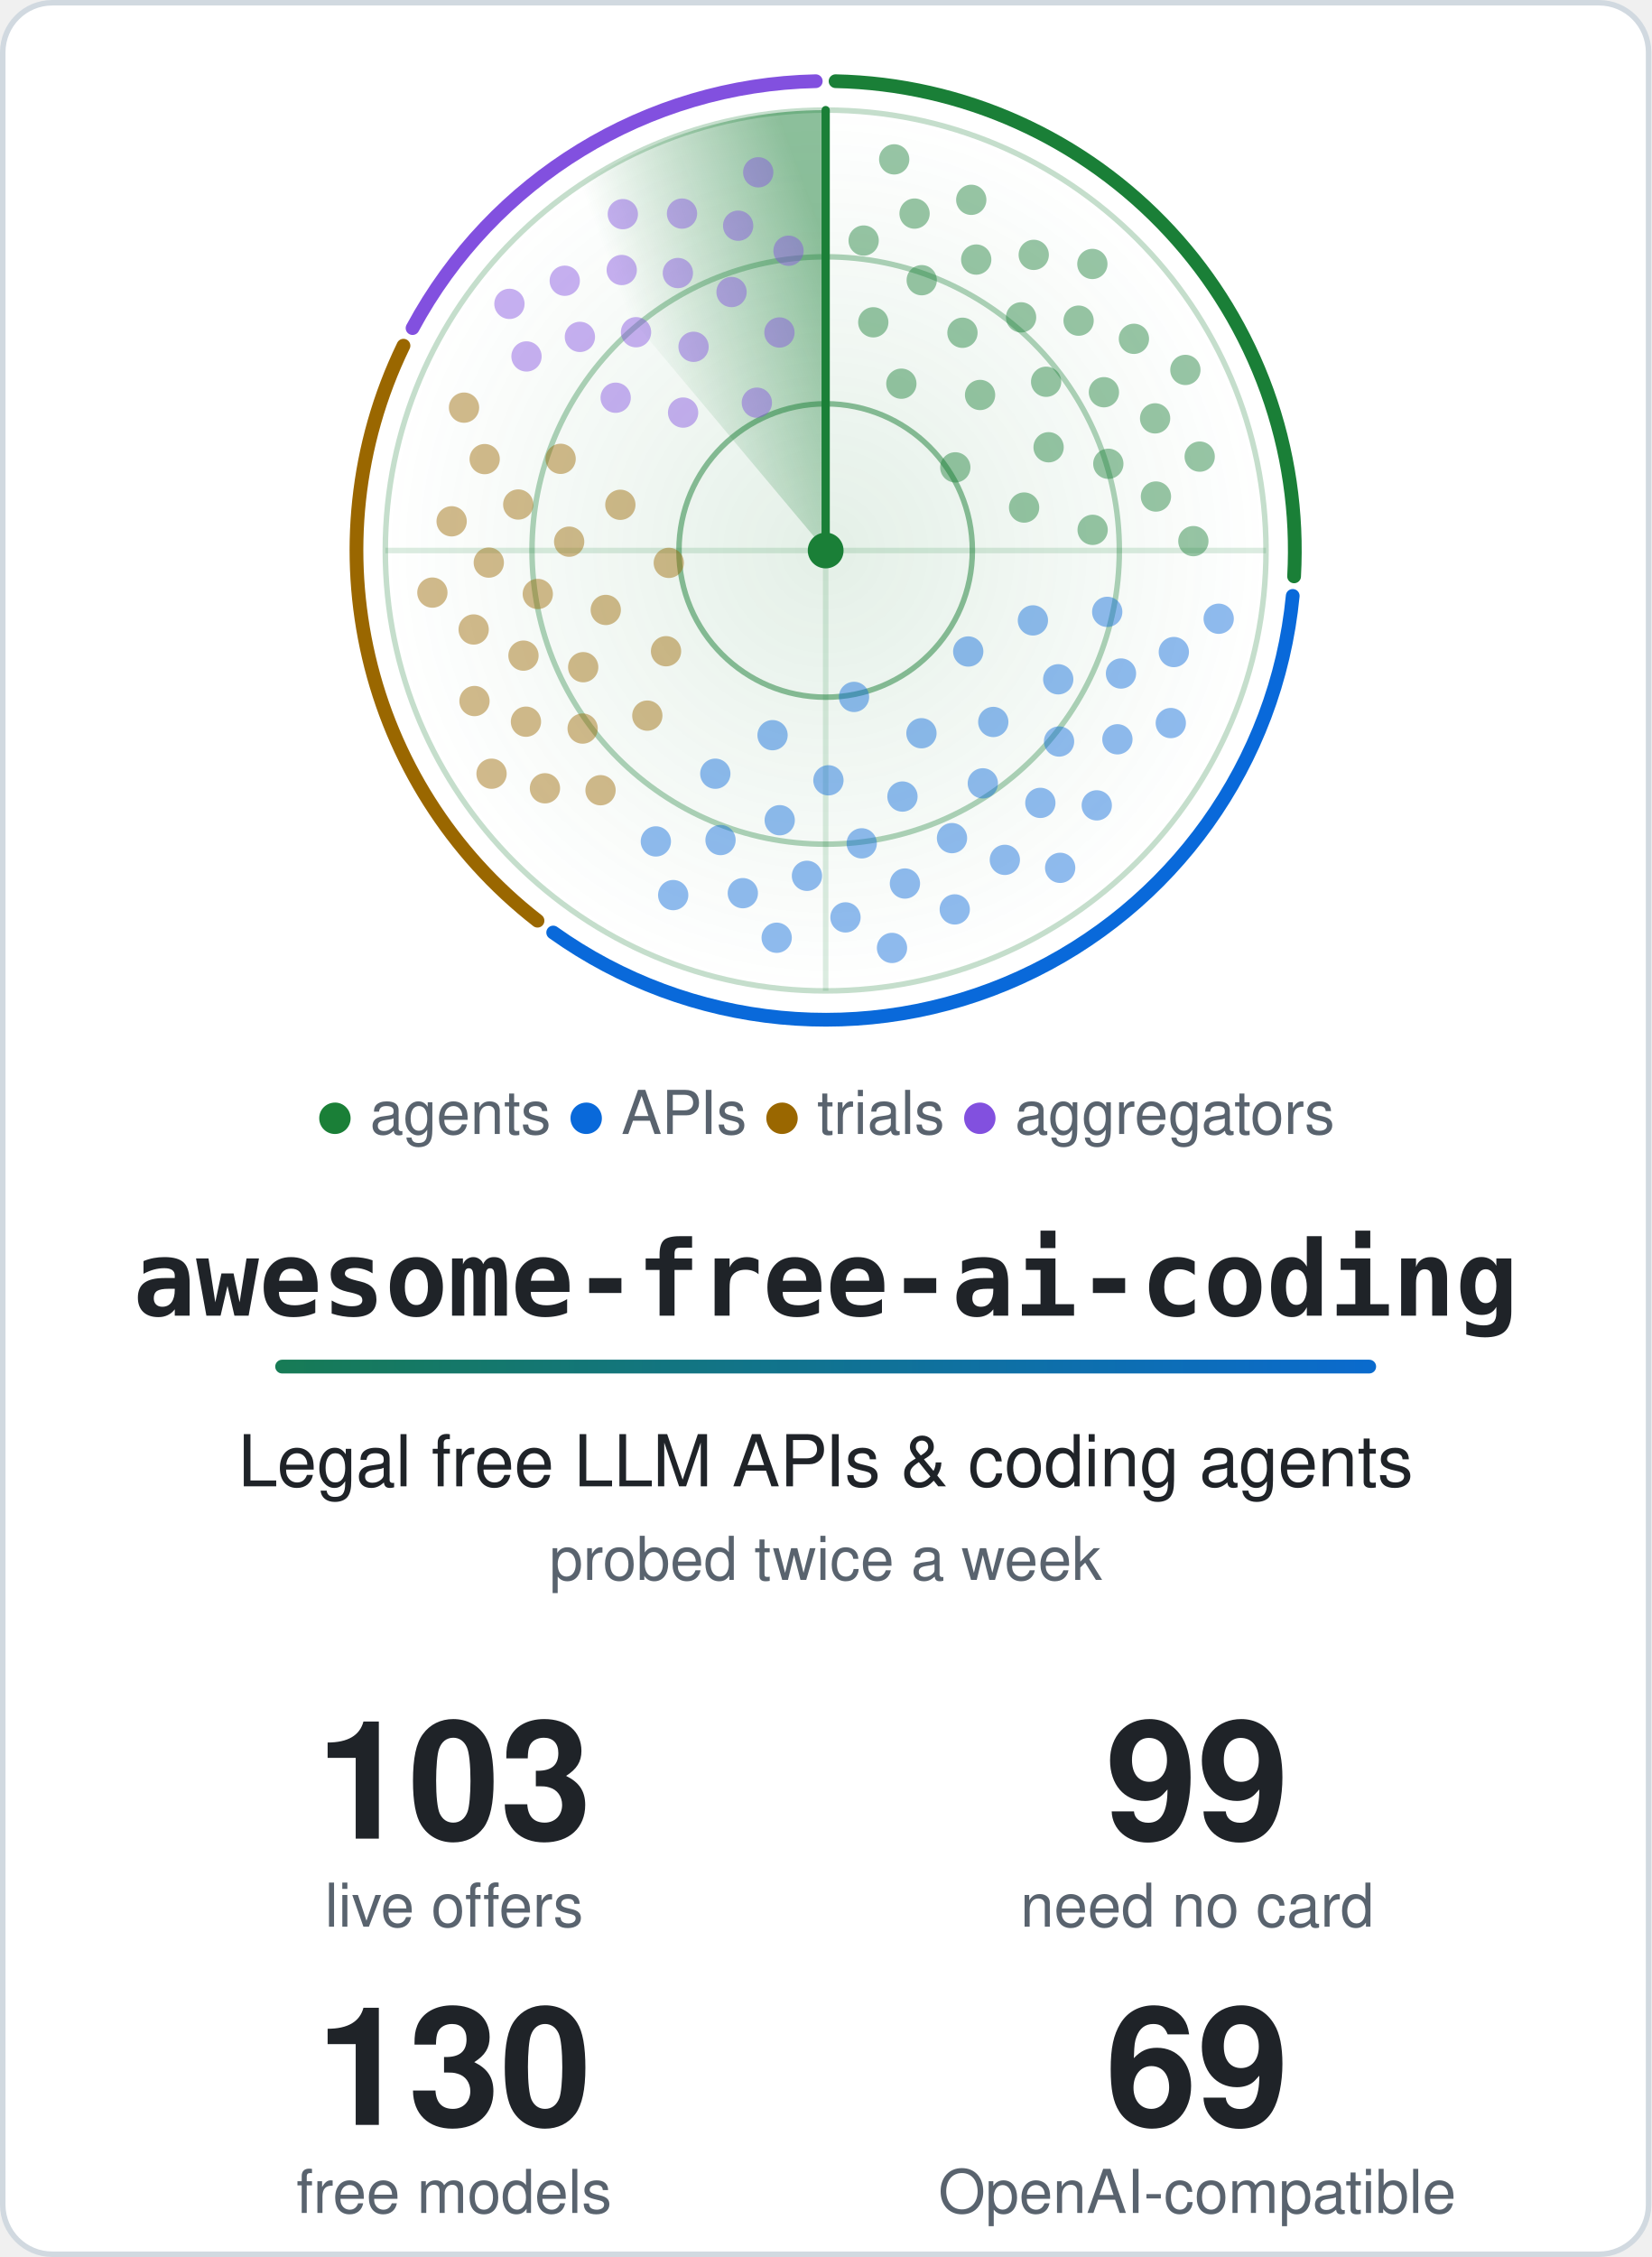
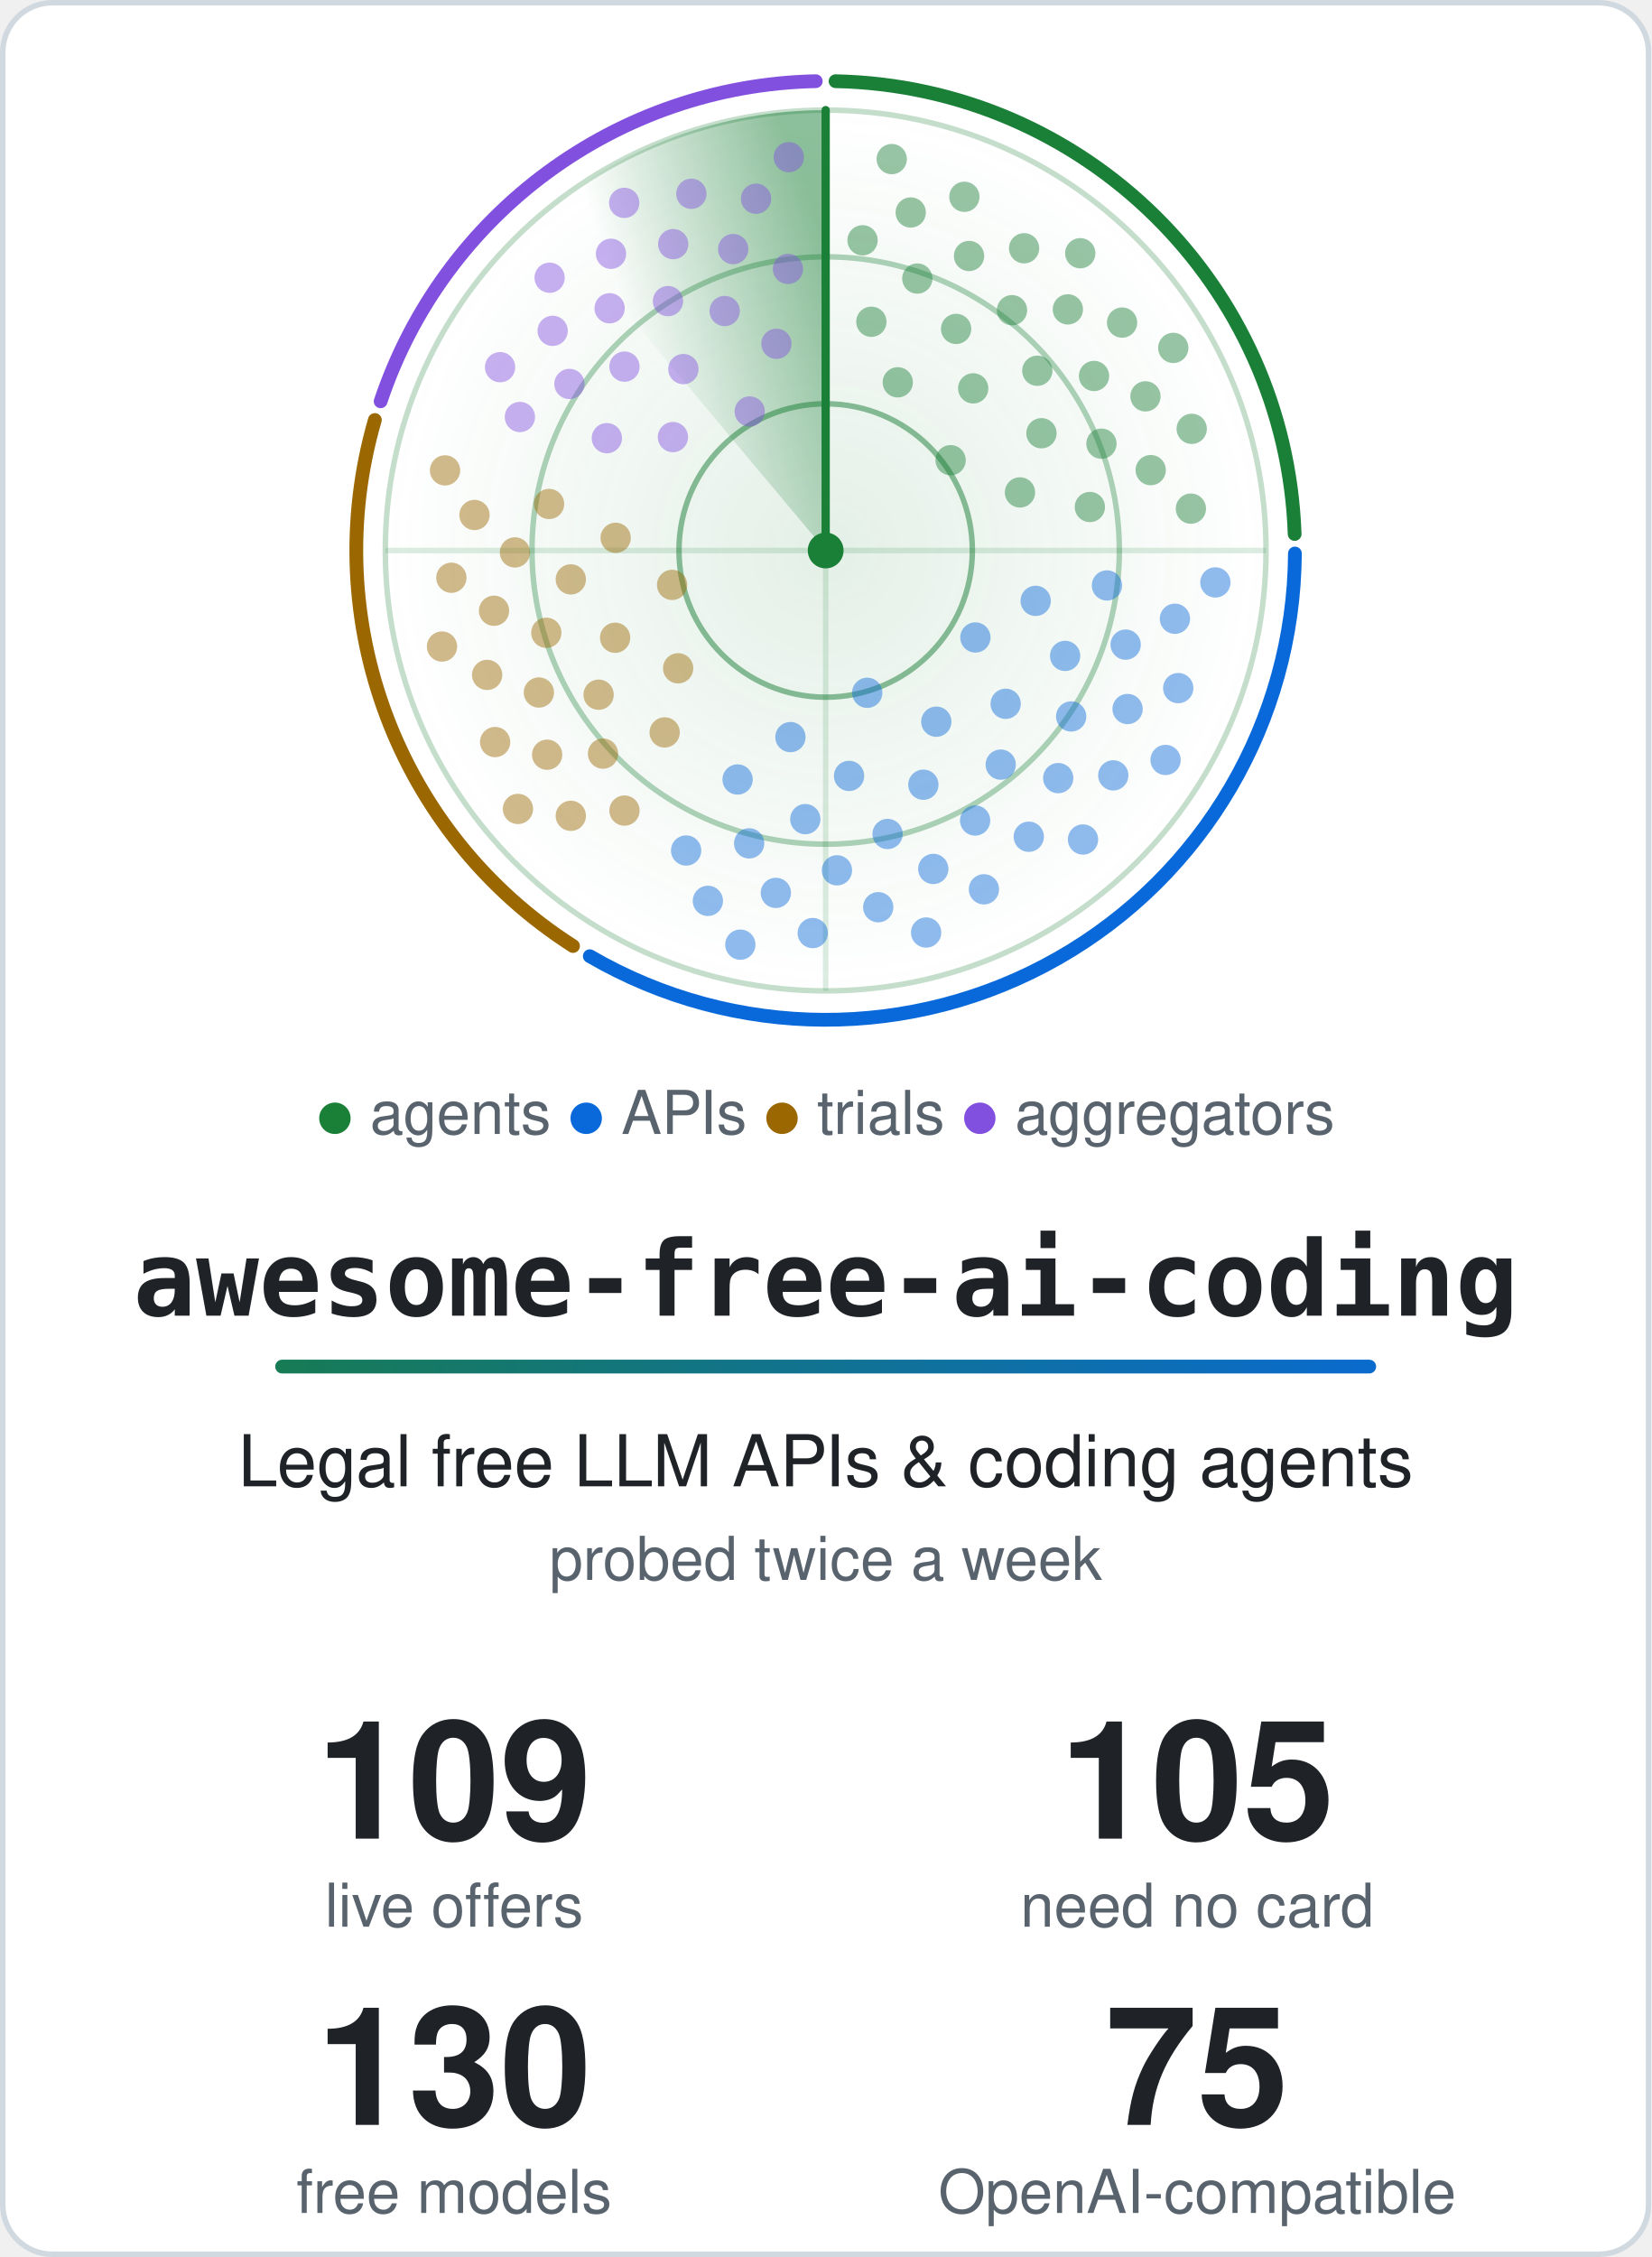
<svg xmlns="http://www.w3.org/2000/svg" width="600" height="820" viewBox="0 0 600 820" role="img" aria-labelledby="title">
  <style>.card{fill:#ffffff;stroke:#d1d9e0}.t{fill:#1f2328}.m{fill:#59636e}.ring{stroke:#1a7f37}.hub{fill:#1a7f37}.beam{stroke:#1a7f37}.s0,.s1,.g0,.g1{stop-color:#1a7f37}.a0{stop-color:#1a7f37}.a1{stop-color:#0969da}.dot.agents,.key.agents{fill:#1a7f37}.rim.agents{stroke:#1a7f37}.dot.apis,.key.apis{fill:#0969da}.rim.apis{stroke:#0969da}.dot.trials,.key.trials{fill:#9a6700}.rim.trials{stroke:#9a6700}.dot.aggregators,.key.aggregators{fill:#8250df}.rim.aggregators{stroke:#8250df}@media (prefers-color-scheme: dark) {.card{fill:#0d1117;stroke:#3d444d}.t{fill:#f0f6fc}.m{fill:#9198a1}.ring{stroke:#3fb950}.hub{fill:#3fb950}.beam{stroke:#3fb950}.s0,.s1,.g0,.g1{stop-color:#3fb950}.a0{stop-color:#3fb950}.a1{stop-color:#4493f8}.dot.agents,.key.agents{fill:#3fb950}.rim.agents{stroke:#3fb950}.dot.apis,.key.apis{fill:#4493f8}.rim.apis{stroke:#4493f8}.dot.trials,.key.trials{fill:#d29922}.rim.trials{stroke:#d29922}.dot.aggregators,.key.aggregators{fill:#ab7df8}.rim.aggregators{stroke:#ab7df8}}.rim{fill:none}.s0{stop-opacity:.5}.s1,.g1{stop-opacity:0}.g0{stop-opacity:.12}.dot{opacity:.45;animation:ping 6s linear infinite}@keyframes ping{0%,4%{opacity:1}55%,100%{opacity:.45}}.turning{animation:turn 6s linear infinite}@keyframes turn{to{transform:rotate(360deg)}}@media (prefers-reduced-motion: reduce) {.dot { animation: none; opacity: 1 } .turning { animation: none }}</style>
  <defs>
    <linearGradient id="accent" gradientUnits="userSpaceOnUse" x1="0" y1="0" x2="540" y2="0">
      <stop class="a0" offset="0" />
      <stop class="a1" offset="1" />
    </linearGradient>
  </defs>
  <rect class="card" x="1" y="1" width="598" height="818" rx="18" stroke-width="2" />
  <defs>
    <radialGradient id="glow">
      <stop class="g0" offset="0" />
      <stop class="g1" offset="1" />
    </radialGradient>
  </defs>
  <circle cx="300.0" cy="200.0" r="160.0" fill="url(#glow)" />
  <circle class="ring" cx="300.0" cy="200.0" r="53.3" fill="none" stroke-width="2" stroke-opacity=".5" />
  <circle class="ring" cx="300.0" cy="200.0" r="106.7" fill="none" stroke-width="2" stroke-opacity=".35" />
  <circle class="ring" cx="300.0" cy="200.0" r="160.0" fill="none" stroke-width="2" stroke-opacity=".25" />
  <path class="ring" d="M140.0 200.0H460.0M300.0 40.0V360.0" stroke-width="2" stroke-opacity=".15" />
-   <path class="rim agents" d="M303.6 29.5A170.5 170.5 0 0 1 470.2 209.4" stroke-width="5" stroke-linecap="round" />
-   <path class="rim apis" d="M469.7 216.5A170.5 170.5 0 0 1 201.0 338.8" stroke-width="5" stroke-linecap="round" />
-   <path class="rim trials" d="M195.3 334.5A170.5 170.5 0 0 1 146.6 125.6" stroke-width="5" stroke-linecap="round" />
-   <path class="rim aggregators" d="M149.9 119.2A170.5 170.5 0 0 1 296.4 29.5" stroke-width="5" stroke-linecap="round" />
+   <path class="rim agents" d="M303.6 29.5A170.5 170.5 0 0 1 470.4 194.0" stroke-width="5" stroke-linecap="round" />
+   <path class="rim apis" d="M470.5 201.1A170.5 170.5 0 0 1 214.3 347.4" stroke-width="5" stroke-linecap="round" />
+   <path class="rim trials" d="M208.2 343.7A170.5 170.5 0 0 1 136.2 152.6" stroke-width="5" stroke-linecap="round" />
+   <path class="rim aggregators" d="M138.3 145.8A170.5 170.5 0 0 1 296.4 29.5" stroke-width="5" stroke-linecap="round" />
  <defs>
    <linearGradient id="sweep" gradientUnits="userSpaceOnUse" x1="300.0" y1="88.0" x2="228.0" y2="114.2">
      <stop class="s0" offset="0" />
      <stop class="s1" offset="1" />
    </linearGradient>
  </defs>
  <g class="turning" style="transform-origin:300.0px 200.0px">
    <path fill="url(#sweep)" d="M300.0 200.0L197.2 77.4A160.0 160.0 0 0 1 300.0 40.0Z" />
    <line class="beam" x1="300.0" y1="200.0" x2="300.0" y2="40.0" stroke-width="3" stroke-linecap="round" />
  </g>
-   <circle class="dot agents" cx="347.1" cy="169.8" r="5.5" style="animation-delay:0.96s" />
-   <circle class="dot agents" cx="327.5" cy="139.4" r="5.5" style="animation-delay:0.41s" />
-   <circle class="dot agents" cx="372.1" cy="184.4" r="5.5" style="animation-delay:1.30s" />
-   <circle class="dot agents" cx="356.1" cy="143.5" r="5.5" style="animation-delay:0.75s" />
-   <circle class="dot agents" cx="317.3" cy="117.1" r="5.5" style="animation-delay:0.20s" />
-   <circle class="dot agents" cx="381.0" cy="162.5" r="5.5" style="animation-delay:1.09s" />
-   <circle class="dot agents" cx="349.7" cy="120.9" r="5.5" style="animation-delay:0.54s" />
-   <circle class="dot agents" cx="397.0" cy="192.5" r="5.5" style="animation-delay:1.43s" />
-   <circle class="dot agents" cx="380.1" cy="138.7" r="5.5" style="animation-delay:0.88s" />
-   <circle class="dot agents" cx="334.9" cy="101.8" r="5.5" style="animation-delay:0.33s" />
-   <circle class="dot agents" cx="402.7" cy="168.5" r="5.5" style="animation-delay:1.22s" />
-   <circle class="dot agents" cx="371.0" cy="115.3" r="5.5" style="animation-delay:0.67s" />
-   <circle class="dot agents" cx="313.8" cy="87.4" r="5.5" style="animation-delay:0.12s" />
-   <circle class="dot agents" cx="401.1" cy="142.5" r="5.5" style="animation-delay:1.01s" />
-   <circle class="dot agents" cx="354.7" cy="94.3" r="5.5" style="animation-delay:0.46s" />
-   <circle class="dot agents" cx="420.0" cy="180.4" r="5.5" style="animation-delay:1.35s" />
-   <circle class="dot agents" cx="391.9" cy="116.5" r="5.5" style="animation-delay:0.80s" />
-   <circle class="dot agents" cx="332.3" cy="77.6" r="5.5" style="animation-delay:0.25s" />
-   <circle class="dot agents" cx="419.7" cy="152.0" r="5.5" style="animation-delay:1.14s" />
-   <circle class="dot agents" cx="375.6" cy="92.6" r="5.5" style="animation-delay:0.59s" />
-   <circle class="dot agents" cx="433.6" cy="196.6" r="5.5" style="animation-delay:1.48s" />
-   <circle class="dot agents" cx="412.0" cy="123.1" r="5.5" style="animation-delay:0.93s" />
-   <circle class="dot agents" cx="352.9" cy="72.6" r="5.5" style="animation-delay:0.38s" />
-   <circle class="dot agents" cx="435.9" cy="165.9" r="5.5" style="animation-delay:1.27s" />
-   <circle class="dot agents" cx="396.9" cy="95.9" r="5.5" style="animation-delay:0.72s" />
-   <circle class="dot agents" cx="324.9" cy="57.9" r="5.5" style="animation-delay:0.17s" />
-   <circle class="dot agents" cx="430.7" cy="134.4" r="5.5" style="animation-delay:1.06s" />
-   <circle class="dot apis" cx="310.3" cy="253.2" r="5.5" style="animation-delay:2.82s" />
-   <circle class="dot apis" cx="351.8" cy="236.7" r="5.5" style="animation-delay:2.09s" />
-   <circle class="dot apis" cx="280.7" cy="267.1" r="5.5" style="animation-delay:3.27s" />
-   <circle class="dot apis" cx="334.8" cy="266.4" r="5.5" style="animation-delay:2.54s" />
-   <circle class="dot apis" cx="375.3" cy="225.4" r="5.5" style="animation-delay:1.81s" />
-   <circle class="dot apis" cx="301.0" cy="283.5" r="5.5" style="animation-delay:2.99s" />
-   <circle class="dot apis" cx="360.9" cy="262.3" r="5.5" style="animation-delay:2.26s" />
-   <circle class="dot apis" cx="259.9" cy="281.1" r="5.5" style="animation-delay:3.44s" />
-   <circle class="dot apis" cx="327.9" cy="289.4" r="5.5" style="animation-delay:2.71s" />
-   <circle class="dot apis" cx="384.5" cy="246.8" r="5.5" style="animation-delay:1.98s" />
-   <circle class="dot apis" cx="283.3" cy="298.0" r="5.5" style="animation-delay:3.16s" />
-   <circle class="dot apis" cx="357.1" cy="284.6" r="5.5" style="animation-delay:2.43s" />
-   <circle class="dot apis" cx="402.3" cy="222.3" r="5.5" style="animation-delay:1.71s" />
-   <circle class="dot apis" cx="313.1" cy="306.4" r="5.5" style="animation-delay:2.88s" />
-   <circle class="dot apis" cx="384.8" cy="269.4" r="5.5" style="animation-delay:2.15s" />
-   <circle class="dot apis" cx="261.8" cy="305.2" r="5.5" style="animation-delay:3.33s" />
-   <circle class="dot apis" cx="345.9" cy="304.5" r="5.5" style="animation-delay:2.60s" />
-   <circle class="dot apis" cx="407.3" cy="244.7" r="5.5" style="animation-delay:1.88s" />
-   <circle class="dot apis" cx="293.2" cy="318.2" r="5.5" style="animation-delay:3.05s" />
-   <circle class="dot apis" cx="378.0" cy="291.7" r="5.5" style="animation-delay:2.33s" />
-   <circle class="dot apis" cx="238.3" cy="305.7" r="5.5" style="animation-delay:3.50s" />
-   <circle class="dot apis" cx="328.8" cy="321.0" r="5.5" style="animation-delay:2.78s" />
-   <circle class="dot apis" cx="406.0" cy="268.6" r="5.5" style="animation-delay:2.05s" />
-   <circle class="dot apis" cx="269.9" cy="324.5" r="5.5" style="animation-delay:3.23s" />
-   <circle class="dot apis" cx="365.1" cy="312.4" r="5.5" style="animation-delay:2.50s" />
-   <circle class="dot apis" cx="426.5" cy="236.9" r="5.5" style="animation-delay:1.77s" />
-   <circle class="dot apis" cx="307.2" cy="333.3" r="5.5" style="animation-delay:2.95s" />
-   <circle class="dot apis" cx="398.5" cy="292.6" r="5.5" style="animation-delay:2.22s" />
-   <circle class="dot apis" cx="244.6" cy="325.2" r="5.5" style="animation-delay:3.40s" />
-   <circle class="dot apis" cx="346.9" cy="330.4" r="5.5" style="animation-delay:2.67s" />
-   <circle class="dot apis" cx="425.4" cy="262.7" r="5.5" style="animation-delay:1.94s" />
-   <circle class="dot apis" cx="282.2" cy="340.7" r="5.5" style="animation-delay:3.12s" />
-   <circle class="dot apis" cx="385.2" cy="315.3" r="5.5" style="animation-delay:2.39s" />
-   <circle class="dot apis" cx="442.8" cy="224.8" r="5.5" style="animation-delay:1.66s" />
-   <circle class="dot apis" cx="324.1" cy="344.4" r="5.5" style="animation-delay:2.84s" />
-   <circle class="dot trials" cx="243.0" cy="204.5" r="5.5" style="animation-delay:4.42s" />
-   <circle class="dot trials" cx="242.0" cy="236.6" r="5.5" style="animation-delay:3.96s" />
-   <circle class="dot trials" cx="225.4" cy="183.4" r="5.5" style="animation-delay:4.71s" />
-   <circle class="dot trials" cx="220.1" cy="221.6" r="5.5" style="animation-delay:4.25s" />
-   <circle class="dot trials" cx="235.2" cy="260.0" r="5.5" style="animation-delay:3.79s" />
-   <circle class="dot trials" cx="206.8" cy="196.8" r="5.5" style="animation-delay:4.53s" />
-   <circle class="dot trials" cx="211.9" cy="242.4" r="5.5" style="animation-delay:4.07s" />
-   <circle class="dot trials" cx="203.7" cy="166.7" r="5.5" style="animation-delay:4.82s" />
-   <circle class="dot trials" cx="195.4" cy="215.8" r="5.5" style="animation-delay:4.36s" />
-   <circle class="dot trials" cx="211.7" cy="264.7" r="5.5" style="animation-delay:3.90s" />
-   <circle class="dot trials" cx="188.3" cy="183.3" r="5.5" style="animation-delay:4.64s" />
-   <circle class="dot trials" cx="190.2" cy="238.2" r="5.5" style="animation-delay:4.18s" />
-   <circle class="dot trials" cx="218.2" cy="287.1" r="5.5" style="animation-delay:3.72s" />
-   <circle class="dot trials" cx="177.6" cy="204.4" r="5.5" style="animation-delay:4.47s" />
-   <circle class="dot trials" cx="191.1" cy="262.2" r="5.5" style="animation-delay:4.00s" />
-   <circle class="dot trials" cx="176.1" cy="166.8" r="5.5" style="animation-delay:4.75s" />
-   <circle class="dot trials" cx="172.1" cy="228.7" r="5.5" style="animation-delay:4.29s" />
-   <circle class="dot trials" cx="198.0" cy="286.4" r="5.5" style="animation-delay:3.83s" />
-   <circle class="dot trials" cx="164.1" cy="189.4" r="5.5" style="animation-delay:4.57s" />
-   <circle class="dot trials" cx="172.4" cy="254.7" r="5.5" style="animation-delay:4.11s" />
-   <circle class="dot trials" cx="168.6" cy="148.1" r="5.5" style="animation-delay:4.86s" />
-   <circle class="dot trials" cx="157.1" cy="215.3" r="5.5" style="animation-delay:4.40s" />
-   <circle class="dot trials" cx="178.6" cy="281.1" r="5.5" style="animation-delay:3.94s" />
-   <circle class="dot aggregators" cx="275.0" cy="146.3" r="5.5" style="animation-delay:5.58s" />
-   <circle class="dot aggregators" cx="248.2" cy="149.9" r="5.5" style="animation-delay:5.23s" />
-   <circle class="dot aggregators" cx="283.2" cy="120.8" r="5.5" style="animation-delay:5.80s" />
-   <circle class="dot aggregators" cx="252.0" cy="126.0" r="5.5" style="animation-delay:5.45s" />
-   <circle class="dot aggregators" cx="223.7" cy="144.5" r="5.5" style="animation-delay:5.10s" />
-   <circle class="dot aggregators" cx="265.8" cy="106.1" r="5.5" style="animation-delay:5.67s" />
-   <circle class="dot aggregators" cx="231.1" cy="120.7" r="5.5" style="animation-delay:5.32s" />
-   <circle class="dot aggregators" cx="286.5" cy="91.1" r="5.5" style="animation-delay:5.88s" />
-   <circle class="dot aggregators" cx="246.3" cy="99.2" r="5.5" style="animation-delay:5.53s" />
-   <circle class="dot aggregators" cx="210.7" cy="122.4" r="5.5" style="animation-delay:5.18s" />
-   <circle class="dot aggregators" cx="268.2" cy="82.0" r="5.5" style="animation-delay:5.75s" />
-   <circle class="dot aggregators" cx="225.9" cy="98.1" r="5.5" style="animation-delay:5.40s" />
-   <circle class="dot aggregators" cx="191.3" cy="129.5" r="5.5" style="animation-delay:5.05s" />
-   <circle class="dot aggregators" cx="247.8" cy="77.6" r="5.5" style="animation-delay:5.62s" />
-   <circle class="dot aggregators" cx="205.2" cy="102.0" r="5.5" style="animation-delay:5.27s" />
-   <circle class="dot aggregators" cx="275.5" cy="62.6" r="5.5" style="animation-delay:5.83s" />
-   <circle class="dot aggregators" cx="226.3" cy="77.8" r="5.5" style="animation-delay:5.48s" />
-   <circle class="dot aggregators" cx="185.1" cy="110.4" r="5.5" style="animation-delay:5.13s" />
+   <circle class="dot agents" cx="345.4" cy="167.2" r="5.5" style="animation-delay:0.90s" />
+   <circle class="dot agents" cx="326.2" cy="138.9" r="5.5" style="animation-delay:0.39s" />
+   <circle class="dot agents" cx="370.6" cy="178.9" r="5.5" style="animation-delay:1.22s" />
+   <circle class="dot agents" cx="353.6" cy="141.1" r="5.5" style="animation-delay:0.71s" />
+   <circle class="dot agents" cx="316.6" cy="116.9" r="5.5" style="animation-delay:0.19s" />
+   <circle class="dot agents" cx="378.4" cy="157.4" r="5.5" style="animation-delay:1.02s" />
+   <circle class="dot agents" cx="347.4" cy="119.5" r="5.5" style="animation-delay:0.51s" />
+   <circle class="dot agents" cx="396.0" cy="184.2" r="5.5" style="animation-delay:1.34s" />
+   <circle class="dot agents" cx="376.9" cy="134.7" r="5.5" style="animation-delay:0.83s" />
+   <circle class="dot agents" cx="333.3" cy="101.2" r="5.5" style="animation-delay:0.31s" />
+   <circle class="dot agents" cx="400.2" cy="161.2" r="5.5" style="animation-delay:1.15s" />
+   <circle class="dot agents" cx="367.7" cy="112.7" r="5.5" style="animation-delay:0.63s" />
+   <circle class="dot agents" cx="313.4" cy="87.3" r="5.5" style="animation-delay:0.11s" />
+   <circle class="dot agents" cx="397.5" cy="136.6" r="5.5" style="animation-delay:0.95s" />
+   <circle class="dot agents" cx="352.1" cy="93.0" r="5.5" style="animation-delay:0.43s" />
+   <circle class="dot agents" cx="418.1" cy="170.8" r="5.5" style="animation-delay:1.27s" />
+   <circle class="dot agents" cx="388.0" cy="112.4" r="5.5" style="animation-delay:0.75s" />
+   <circle class="dot agents" cx="330.9" cy="77.2" r="5.5" style="animation-delay:0.24s" />
+   <circle class="dot agents" cx="416.2" cy="144.0" r="5.5" style="animation-delay:1.07s" />
+   <circle class="dot agents" cx="372.1" cy="90.2" r="5.5" style="animation-delay:0.55s" />
+   <circle class="dot agents" cx="432.7" cy="184.8" r="5.5" style="animation-delay:1.39s" />
+   <circle class="dot agents" cx="407.7" cy="117.2" r="5.5" style="animation-delay:0.87s" />
+   <circle class="dot agents" cx="350.4" cy="71.5" r="5.5" style="animation-delay:0.36s" />
+   <circle class="dot agents" cx="433.0" cy="155.8" r="5.5" style="animation-delay:1.19s" />
+   <circle class="dot agents" cx="392.5" cy="92.0" r="5.5" style="animation-delay:0.68s" />
+   <circle class="dot agents" cx="324.0" cy="57.8" r="5.5" style="animation-delay:0.16s" />
+   <circle class="dot agents" cx="426.3" cy="126.4" r="5.5" style="animation-delay:1.00s" />
+   <circle class="dot apis" cx="315.1" cy="251.7" r="5.5" style="animation-delay:2.73s" />
+   <circle class="dot apis" cx="354.4" cy="231.6" r="5.5" style="animation-delay:2.00s" />
+   <circle class="dot apis" cx="287.2" cy="267.8" r="5.5" style="animation-delay:3.18s" />
+   <circle class="dot apis" cx="340.2" cy="262.2" r="5.5" style="animation-delay:2.45s" />
+   <circle class="dot apis" cx="376.3" cy="218.3" r="5.5" style="animation-delay:1.72s" />
+   <circle class="dot apis" cx="308.5" cy="281.9" r="5.5" style="animation-delay:2.90s" />
+   <circle class="dot apis" cx="365.4" cy="255.7" r="5.5" style="animation-delay:2.17s" />
+   <circle class="dot apis" cx="268.0" cy="283.2" r="5.5" style="animation-delay:3.35s" />
+   <circle class="dot apis" cx="335.5" cy="285.1" r="5.5" style="animation-delay:2.62s" />
+   <circle class="dot apis" cx="387.0" cy="238.3" r="5.5" style="animation-delay:1.90s" />
+   <circle class="dot apis" cx="292.6" cy="297.6" r="5.5" style="animation-delay:3.07s" />
+   <circle class="dot apis" cx="363.6" cy="277.8" r="5.5" style="animation-delay:2.35s" />
+   <circle class="dot apis" cx="402.2" cy="212.7" r="5.5" style="animation-delay:1.62s" />
+   <circle class="dot apis" cx="322.5" cy="303.0" r="5.5" style="animation-delay:2.79s" />
+   <circle class="dot apis" cx="389.2" cy="260.3" r="5.5" style="animation-delay:2.07s" />
+   <circle class="dot apis" cx="272.2" cy="306.4" r="5.5" style="animation-delay:3.24s" />
+   <circle class="dot apis" cx="354.3" cy="298.1" r="5.5" style="animation-delay:2.52s" />
+   <circle class="dot apis" cx="409.0" cy="234.2" r="5.5" style="animation-delay:1.79s" />
+   <circle class="dot apis" cx="304.1" cy="316.2" r="5.5" style="animation-delay:2.97s" />
+   <circle class="dot apis" cx="384.5" cy="282.7" r="5.5" style="animation-delay:2.24s" />
+   <circle class="dot apis" cx="249.3" cy="309.0" r="5.5" style="animation-delay:3.42s" />
+   <circle class="dot apis" cx="339.1" cy="315.7" r="5.5" style="animation-delay:2.69s" />
+   <circle class="dot apis" cx="409.7" cy="257.6" r="5.5" style="animation-delay:1.96s" />
+   <circle class="dot apis" cx="281.9" cy="324.4" r="5.5" style="animation-delay:3.14s" />
+   <circle class="dot apis" cx="373.8" cy="304.0" r="5.5" style="animation-delay:2.41s" />
+   <circle class="dot apis" cx="426.9" cy="224.8" r="5.5" style="animation-delay:1.68s" />
+   <circle class="dot apis" cx="319.1" cy="329.6" r="5.5" style="animation-delay:2.86s" />
+   <circle class="dot apis" cx="404.5" cy="281.7" r="5.5" style="animation-delay:2.13s" />
+   <circle class="dot apis" cx="257.2" cy="327.3" r="5.5" style="animation-delay:3.31s" />
+   <circle class="dot apis" cx="357.5" cy="323.1" r="5.5" style="animation-delay:2.58s" />
+   <circle class="dot apis" cx="428.1" cy="250.0" r="5.5" style="animation-delay:1.86s" />
+   <circle class="dot apis" cx="295.3" cy="339.0" r="5.5" style="animation-delay:3.03s" />
+   <circle class="dot apis" cx="393.5" cy="305.0" r="5.5" style="animation-delay:2.30s" />
+   <circle class="dot apis" cx="441.6" cy="211.6" r="5.5" style="animation-delay:1.58s" />
+   <circle class="dot apis" cx="336.5" cy="338.8" r="5.5" style="animation-delay:2.75s" />
+   <circle class="dot apis" cx="423.5" cy="276.1" r="5.5" style="animation-delay:2.03s" />
+   <circle class="dot apis" cx="269.0" cy="343.2" r="5.5" style="animation-delay:3.20s" />
+   <circle class="dot trials" cx="244.2" cy="212.5" r="5.5" style="animation-delay:4.29s" />
+   <circle class="dot trials" cx="246.4" cy="242.8" r="5.5" style="animation-delay:3.86s" />
+   <circle class="dot trials" cx="223.7" cy="195.4" r="5.5" style="animation-delay:4.56s" />
+   <circle class="dot trials" cx="223.5" cy="231.7" r="5.5" style="animation-delay:4.12s" />
+   <circle class="dot trials" cx="241.5" cy="266.1" r="5.5" style="animation-delay:3.69s" />
+   <circle class="dot trials" cx="207.4" cy="210.5" r="5.5" style="animation-delay:4.39s" />
+   <circle class="dot trials" cx="217.5" cy="252.4" r="5.5" style="animation-delay:3.96s" />
+   <circle class="dot trials" cx="199.5" cy="183.1" r="5.5" style="animation-delay:4.66s" />
+   <circle class="dot trials" cx="198.5" cy="229.9" r="5.5" style="animation-delay:4.23s" />
+   <circle class="dot trials" cx="219.1" cy="273.8" r="5.5" style="animation-delay:3.79s" />
+   <circle class="dot trials" cx="187.1" cy="200.7" r="5.5" style="animation-delay:4.49s" />
+   <circle class="dot trials" cx="195.8" cy="251.6" r="5.5" style="animation-delay:4.06s" />
+   <circle class="dot trials" cx="226.9" cy="294.5" r="5.5" style="animation-delay:3.63s" />
+   <circle class="dot trials" cx="179.5" cy="221.9" r="5.5" style="animation-delay:4.33s" />
+   <circle class="dot trials" cx="198.8" cy="274.2" r="5.5" style="animation-delay:3.90s" />
+   <circle class="dot trials" cx="172.4" cy="187.1" r="5.5" style="animation-delay:4.60s" />
+   <circle class="dot trials" cx="177.0" cy="245.2" r="5.5" style="animation-delay:4.16s" />
+   <circle class="dot trials" cx="207.4" cy="296.4" r="5.5" style="animation-delay:3.73s" />
+   <circle class="dot trials" cx="164.0" cy="209.9" r="5.5" style="animation-delay:4.43s" />
+   <circle class="dot trials" cx="179.9" cy="269.6" r="5.5" style="animation-delay:4.00s" />
+   <circle class="dot trials" cx="161.7" cy="170.9" r="5.5" style="animation-delay:4.70s" />
+   <circle class="dot trials" cx="160.6" cy="234.9" r="5.5" style="animation-delay:4.27s" />
+   <circle class="dot trials" cx="188.2" cy="293.9" r="5.5" style="animation-delay:3.83s" />
+   <circle class="dot aggregators" cx="272.4" cy="149.5" r="5.5" style="animation-delay:5.52s" />
+   <circle class="dot aggregators" cx="244.5" cy="158.8" r="5.5" style="animation-delay:5.11s" />
+   <circle class="dot aggregators" cx="282.1" cy="124.9" r="5.5" style="animation-delay:5.78s" />
+   <circle class="dot aggregators" cx="248.3" cy="134.1" r="5.5" style="animation-delay:5.36s" />
+   <circle class="dot aggregators" cx="220.5" cy="159.2" r="5.5" style="animation-delay:4.95s" />
+   <circle class="dot aggregators" cx="263.3" cy="113.0" r="5.5" style="animation-delay:5.62s" />
+   <circle class="dot aggregators" cx="226.9" cy="133.2" r="5.5" style="animation-delay:5.21s" />
+   <circle class="dot aggregators" cx="286.3" cy="97.7" r="5.5" style="animation-delay:5.87s" />
+   <circle class="dot aggregators" cx="242.7" cy="109.4" r="5.5" style="animation-delay:5.46s" />
+   <circle class="dot aggregators" cx="206.9" cy="139.5" r="5.5" style="animation-delay:5.05s" />
+   <circle class="dot aggregators" cx="266.4" cy="90.5" r="5.5" style="animation-delay:5.72s" />
+   <circle class="dot aggregators" cx="221.5" cy="112.0" r="5.5" style="animation-delay:5.30s" />
+   <circle class="dot aggregators" cx="188.9" cy="151.5" r="5.5" style="animation-delay:4.89s" />
+   <circle class="dot aggregators" cx="244.6" cy="88.7" r="5.5" style="animation-delay:5.56s" />
+   <circle class="dot aggregators" cx="200.8" cy="120.2" r="5.5" style="animation-delay:5.15s" />
+   <circle class="dot aggregators" cx="274.7" cy="72.2" r="5.5" style="animation-delay:5.81s" />
+   <circle class="dot aggregators" cx="222.0" cy="92.2" r="5.5" style="animation-delay:5.40s" />
+   <circle class="dot aggregators" cx="181.7" cy="133.4" r="5.5" style="animation-delay:4.99s" />
+   <circle class="dot aggregators" cx="251.2" cy="70.4" r="5.5" style="animation-delay:5.66s" />
+   <circle class="dot aggregators" cx="199.7" cy="100.9" r="5.5" style="animation-delay:5.24s" />
+   <circle class="dot aggregators" cx="286.6" cy="57.1" r="5.5" style="animation-delay:5.91s" />
+   <circle class="dot aggregators" cx="226.8" cy="73.7" r="5.5" style="animation-delay:5.50s" />
  <circle class="hub" cx="300.0" cy="200.0" r="6.5" />
  <text class="m" x="300.0" y="412" text-anchor="middle" font-family="-apple-system, BlinkMacSystemFont, 'Segoe UI', Helvetica, Arial, sans-serif" font-size="22">
    <tspan class="key agents">●</tspan> agents <tspan class="key apis">●</tspan> APIs <tspan class="key trials">●</tspan> trials <tspan class="key aggregators">●</tspan> aggregators</text>
  <text class="t" x="300.0" y="478" text-anchor="middle" font-family="ui-monospace, SFMono-Regular, Menlo, Consolas, monospace" font-size="38" font-weight="700">awesome-free-ai-coding</text>
  <rect x="100.0" y="494" width="400" height="5" rx="2.5" fill="url(#accent)" />
  <text class="t" x="300.0" y="540" text-anchor="middle" font-family="-apple-system, BlinkMacSystemFont, 'Segoe UI', Helvetica, Arial, sans-serif" font-size="26">Legal free LLM APIs &amp; coding agents</text>
  <text class="m" x="300.0" y="574" text-anchor="middle" font-family="-apple-system, BlinkMacSystemFont, 'Segoe UI', Helvetica, Arial, sans-serif" font-size="22">probed twice a week</text>
-   <text class="t" x="165.0" y="668" text-anchor="middle" font-family="-apple-system, BlinkMacSystemFont, 'Segoe UI', Helvetica, Arial, sans-serif" font-size="60" font-weight="700">103</text>
+   <text class="t" x="165.0" y="668" text-anchor="middle" font-family="-apple-system, BlinkMacSystemFont, 'Segoe UI', Helvetica, Arial, sans-serif" font-size="60" font-weight="700">109</text>
  <text class="m" x="165.0" y="700" text-anchor="middle" font-family="-apple-system, BlinkMacSystemFont, 'Segoe UI', Helvetica, Arial, sans-serif" font-size="22">live offers</text>
-   <text class="t" x="435.0" y="668" text-anchor="middle" font-family="-apple-system, BlinkMacSystemFont, 'Segoe UI', Helvetica, Arial, sans-serif" font-size="60" font-weight="700">99</text>
+   <text class="t" x="435.0" y="668" text-anchor="middle" font-family="-apple-system, BlinkMacSystemFont, 'Segoe UI', Helvetica, Arial, sans-serif" font-size="60" font-weight="700">105</text>
  <text class="m" x="435.0" y="700" text-anchor="middle" font-family="-apple-system, BlinkMacSystemFont, 'Segoe UI', Helvetica, Arial, sans-serif" font-size="22">need no card</text>
  <text class="t" x="165.0" y="772" text-anchor="middle" font-family="-apple-system, BlinkMacSystemFont, 'Segoe UI', Helvetica, Arial, sans-serif" font-size="60" font-weight="700">130</text>
  <text class="m" x="165.0" y="804" text-anchor="middle" font-family="-apple-system, BlinkMacSystemFont, 'Segoe UI', Helvetica, Arial, sans-serif" font-size="22">free models</text>
-   <text class="t" x="435.0" y="772" text-anchor="middle" font-family="-apple-system, BlinkMacSystemFont, 'Segoe UI', Helvetica, Arial, sans-serif" font-size="60" font-weight="700">69</text>
+   <text class="t" x="435.0" y="772" text-anchor="middle" font-family="-apple-system, BlinkMacSystemFont, 'Segoe UI', Helvetica, Arial, sans-serif" font-size="60" font-weight="700">75</text>
  <text class="m" x="435.0" y="804" text-anchor="middle" font-family="-apple-system, BlinkMacSystemFont, 'Segoe UI', Helvetica, Arial, sans-serif" font-size="22">OpenAI-compatible</text>
</svg>
